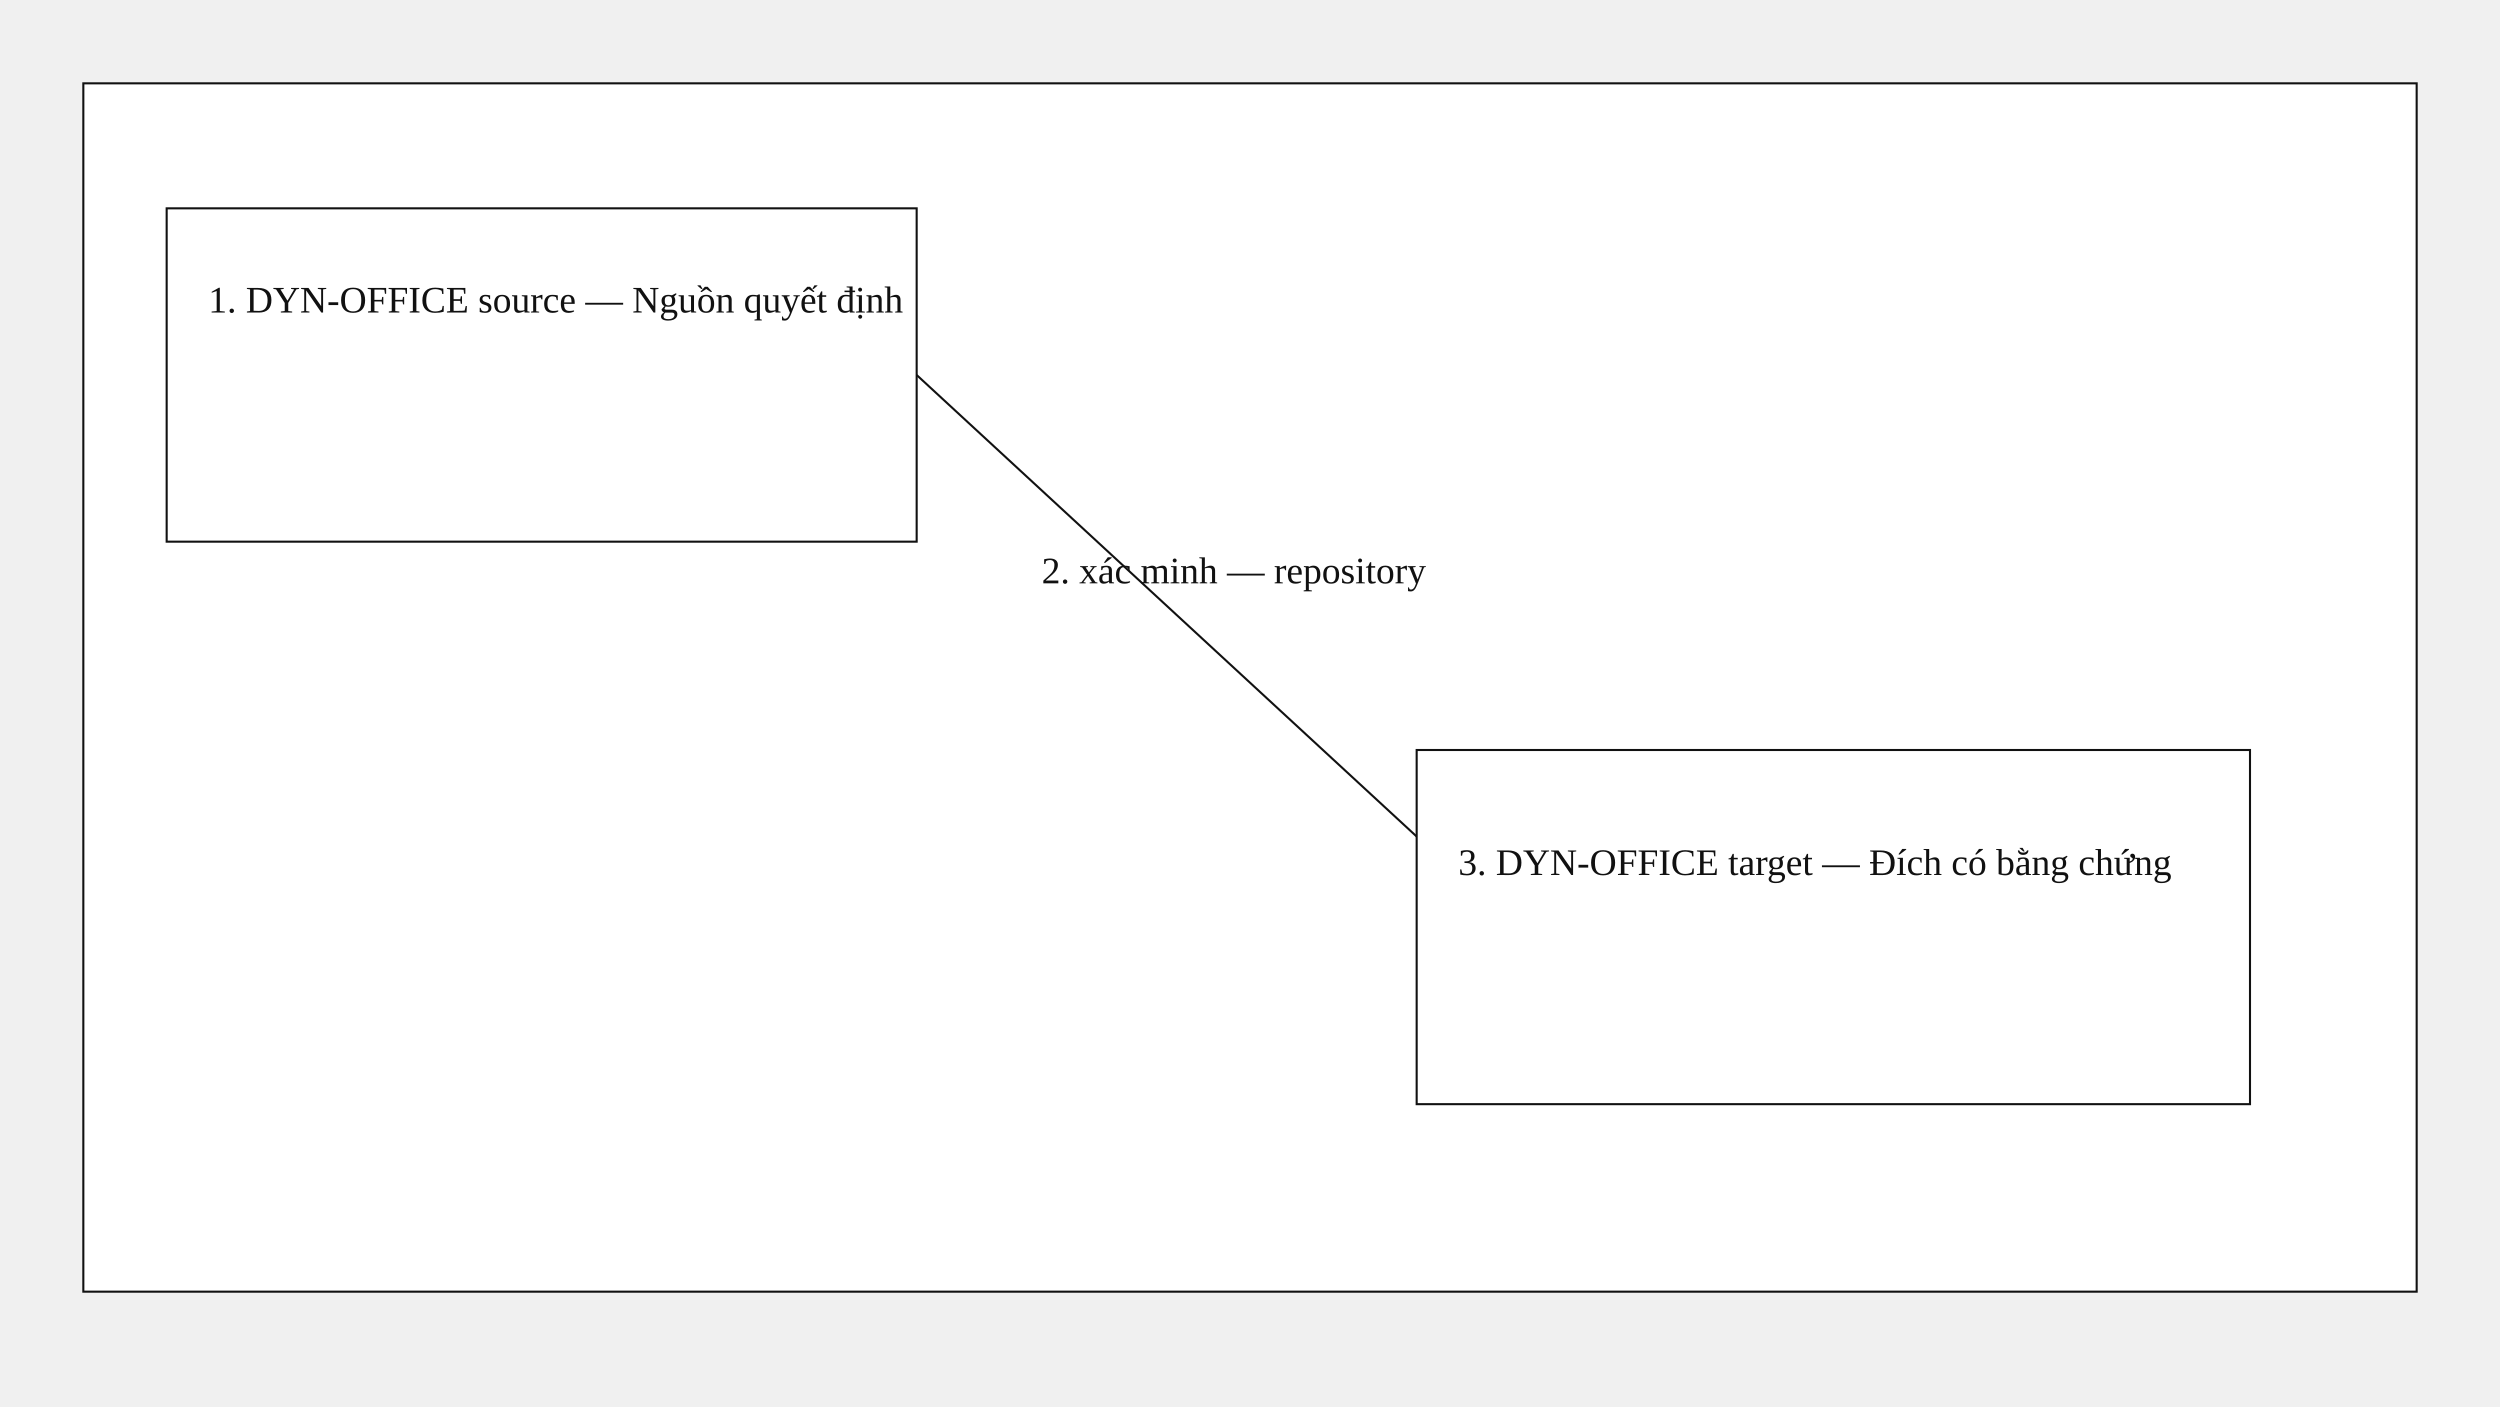
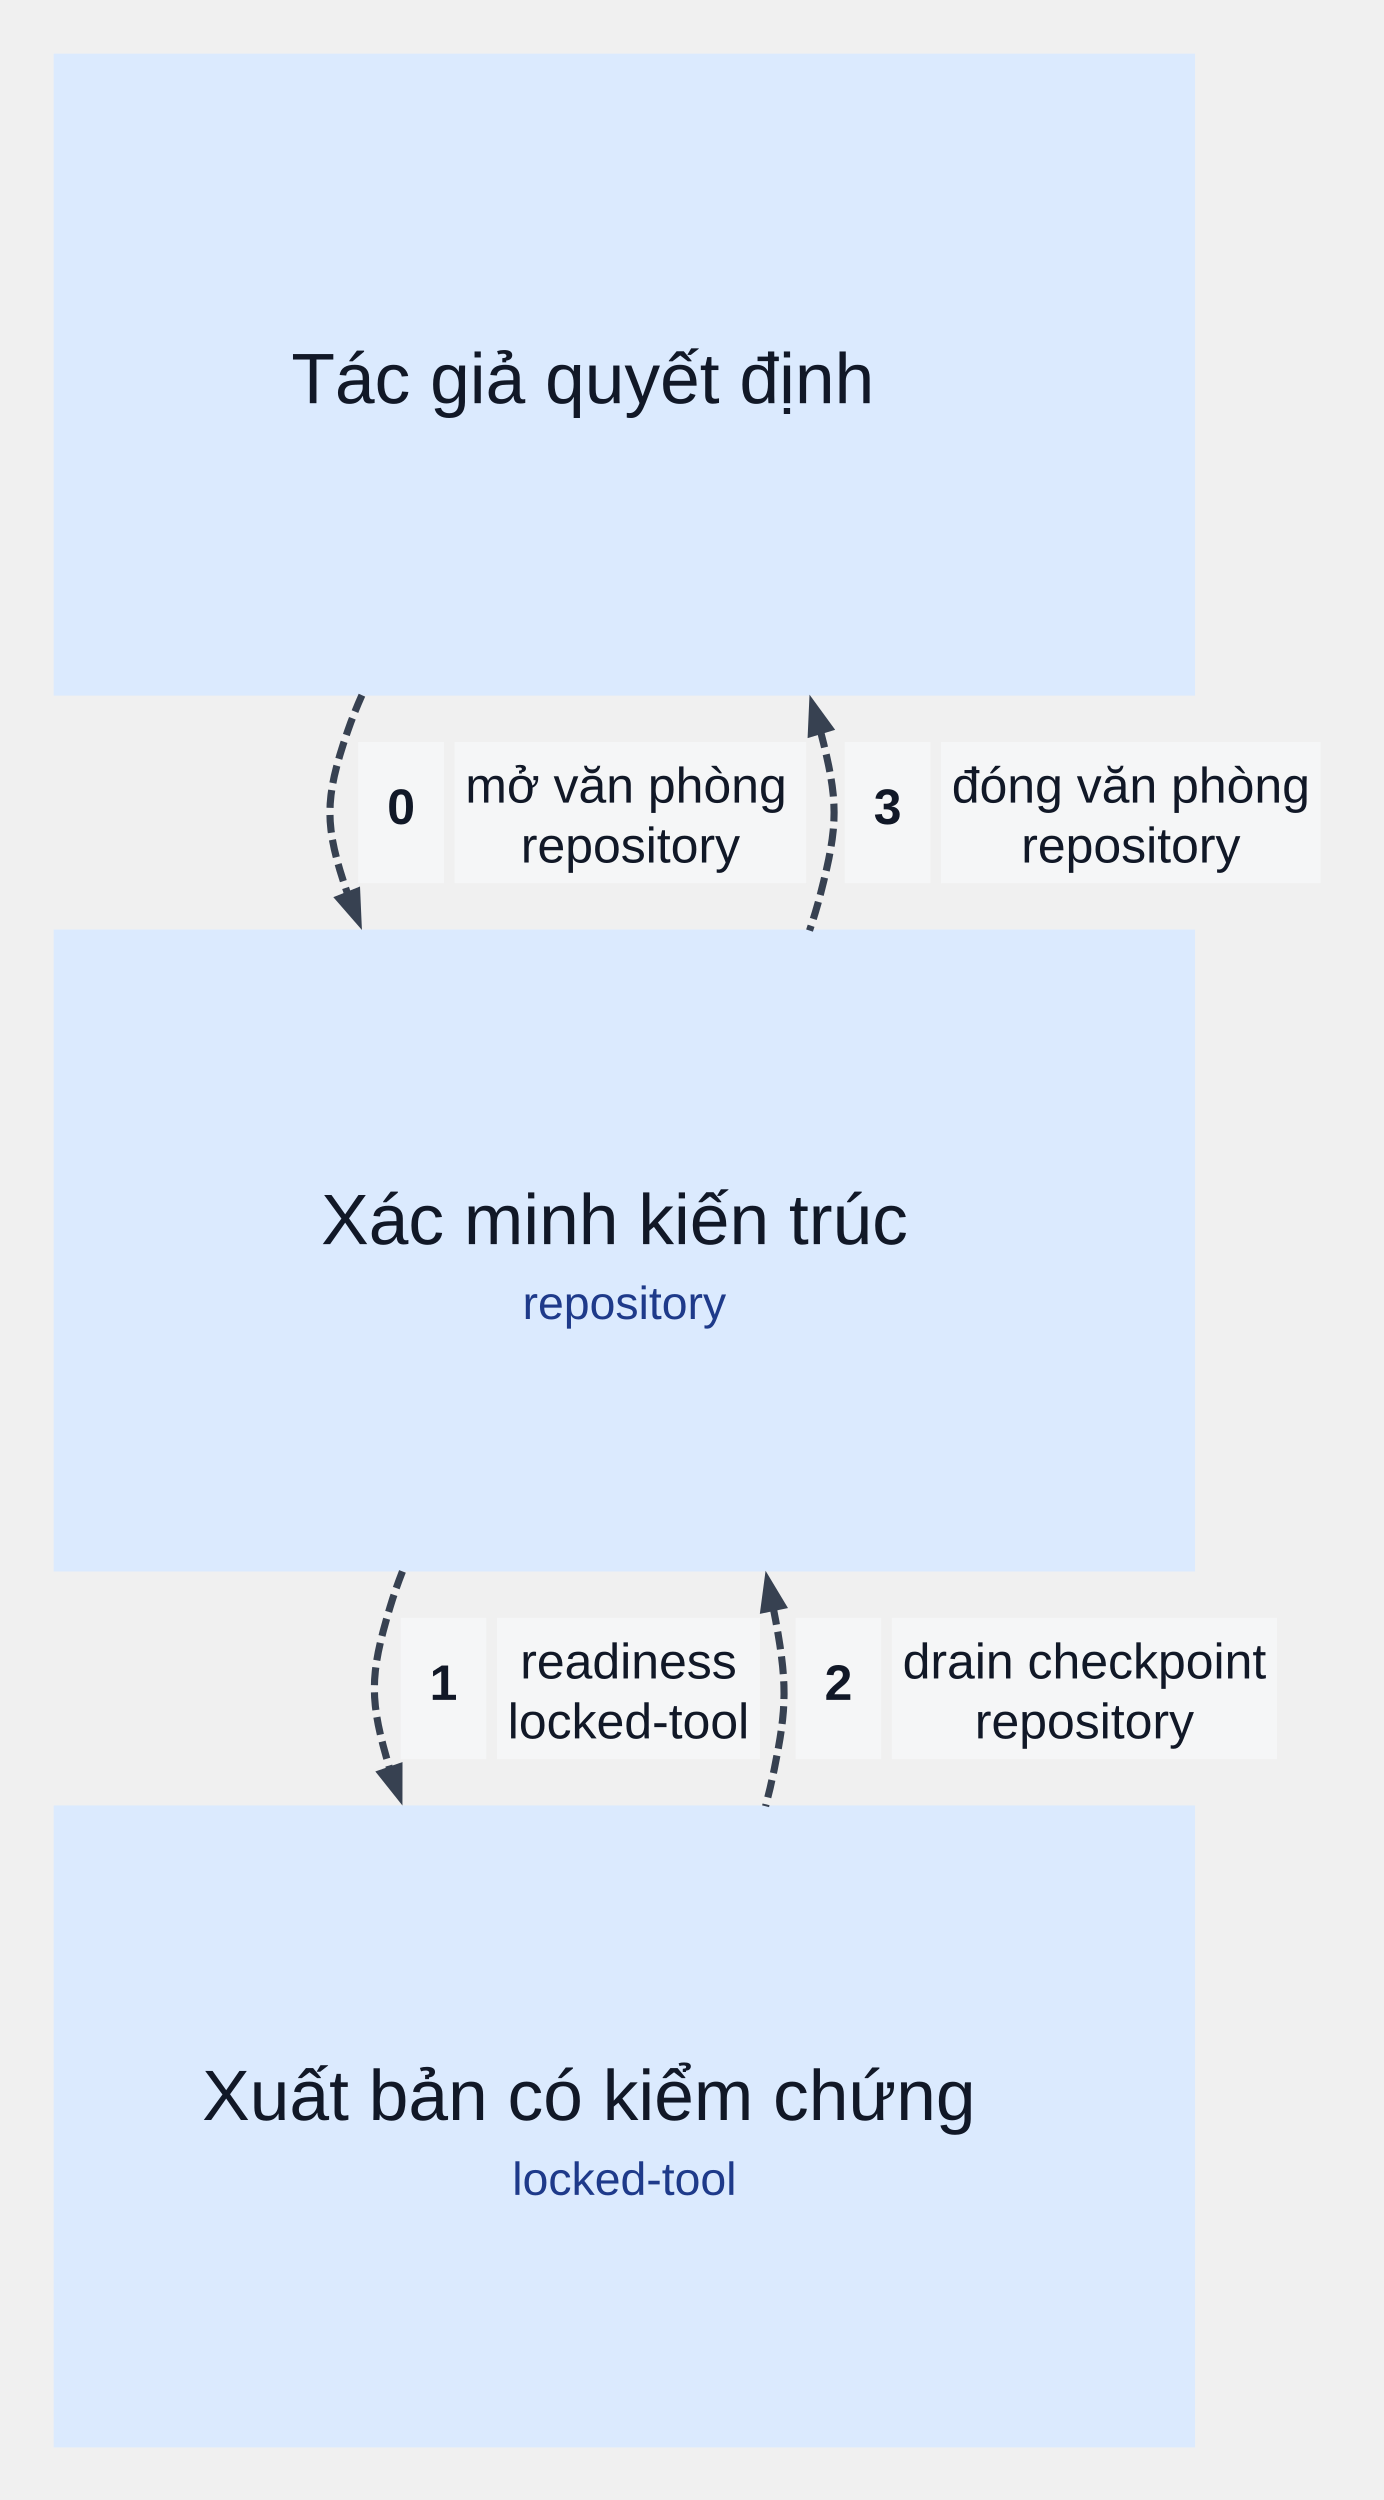
- <svg xmlns="http://www.w3.org/2000/svg" role="img" viewBox="0 0 1200 675" style="background:#ffffff">
-   <g id="boundary-private" aria-label="Biên private-subnet">
-     <rect x="40" y="40" width="1120" height="580" fill="#ffffff" stroke="#111111" />
-   </g>
-   <g id="node-a">
-     <rect x="80" y="100" width="360" height="160" fill="#ffffff" stroke="#111111" />
-     <text x="100" y="150" fill="#111111" font-size="18">1. DYN-OFFICE source — Nguồn quyết định</text>
-   </g>
-   <g id="relation-1">
-     <path d="M440 180 L700 420" stroke="#111111" />
-     <text x="500" y="280" fill="#111111" font-size="18">2. xác minh — repository</text>
-   </g>
-   <g id="node-b">
-     <rect x="680" y="360" width="400" height="170" fill="#ffffff" stroke="#111111" />
-     <text x="700" y="420" fill="#111111" font-size="18">3. DYN-OFFICE target — Đích có bằng chứng</text>
+ <svg xmlns="http://www.w3.org/2000/svg" width="388pt" height="701pt" viewBox="0.00 0.00 388.00 701.00" role="img" aria-labelledby="DYN-OFFICE-title DYN-OFFICE-desc" preserveAspectRatio="xMidYMid meet" style="background:#ffffff;max-width:100%;height:auto">
+   <g id="graph0" class="graph" transform="scale(1 1) rotate(0) translate(15.05 686.25)">
+     <g id="node1" class="node">
+       <polygon fill="#dbeafe" stroke="#1d4ed8" stroke-width="0" points="320.04,-671.2 0,-671.2 0,-491.2 320.04,-491.2 320.04,-671.2" />
+       <text xml:space="preserve" text-anchor="start" x="66.65" y="-573.2" font-family="Arial" font-size="20.00" fill="#111827">Tác giả quyết định</text>
+     </g>
+     <g id="node2" class="node">
+       <polygon fill="#dbeafe" stroke="#1d4ed8" stroke-width="0" points="320.04,-425.6 0,-425.6 0,-245.6 320.04,-245.6 320.04,-425.6" />
+       <text xml:space="preserve" text-anchor="start" x="75" y="-337.4" font-family="Arial" font-size="20.00" fill="#111827">Xác minh kiến trúc</text>
+       <text xml:space="preserve" text-anchor="start" x="131.48" y="-316.4" font-family="Arial" font-size="13.00" fill="#1e3a8a">repository</text>
+     </g>
+     <g id="node3" class="node">
+       <polygon fill="#dbeafe" stroke="#1d4ed8" stroke-width="0" points="320.04,-180 0,-180 0,0 320.04,0 320.04,-180" />
+       <text xml:space="preserve" text-anchor="start" x="41.64" y="-91.8" font-family="Arial" font-size="20.00" fill="#111827">Xuất bản có kiểm chứng</text>
+       <text xml:space="preserve" text-anchor="start" x="128.59" y="-70.8" font-family="Arial" font-size="13.00" fill="#1e3a8a">locked-tool</text>
+     </g>
+     <g id="edge1" class="edge">
+       <path fill="none" stroke="#374151" stroke-width="2" stroke-dasharray="5,2" d="M86.43,-491.32C84.94,-487.98 83.6,-484.61 82.42,-481.2 75.81,-462.04 75.81,-454.76 82.42,-435.6 82.49,-435.39 82.57,-435.17 82.64,-434.96" />
+       <polygon fill="#374151" stroke="#374151" stroke-width="2" points="84.96,-436.23 85.31,-428.29 80.09,-434.28 84.96,-436.23" />
+       <polygon fill="#f8fafc" fill-opacity="0.627" stroke="none" points="85.42,-438.6 85.42,-478.2 109.42,-478.2 109.42,-438.6 85.42,-438.6" />
+       <text xml:space="preserve" text-anchor="start" x="93.53" y="-455.2" font-family="Arial" font-weight="bold" font-size="14.00" fill="#111827">0</text>
+       <polygon fill="#f8fafc" fill-opacity="0.627" stroke="none" points="112.42,-438.6 112.42,-478.2 211.02,-478.2 211.02,-438.6 112.42,-438.6" />
+       <text xml:space="preserve" text-anchor="start" x="115.42" y="-461.2" font-family="Arial" font-size="14.00" fill="#111827">mở văn phòng</text>
+       <text xml:space="preserve" text-anchor="start" x="130.99" y="-444.4" font-family="Arial" font-size="14.00" fill="#111827">repository</text>
+     </g>
+     <g id="edge4" class="edge">
+       <path fill="none" stroke="#374151" stroke-width="2" stroke-dasharray="5,2" d="M214.94,-481.52C214.96,-481.41 214.99,-481.31 215.02,-481.2 220.1,-461.58 220.1,-455.22 215.02,-435.6 214.13,-432.17 213.1,-428.74 211.94,-425.32" />
+       <polygon fill="#374151" stroke="#374151" stroke-width="2" points="212.46,-480.65 212.81,-488.58 217.49,-482.16 212.46,-480.65" />
+       <polygon fill="#f8fafc" fill-opacity="0.627" stroke="none" points="221.83,-438.6 221.83,-478.2 245.83,-478.2 245.83,-438.6 221.83,-438.6" />
+       <text xml:space="preserve" text-anchor="start" x="229.94" y="-455.2" font-family="Arial" font-weight="bold" font-size="14.00" fill="#111827">3</text>
+       <polygon fill="#f8fafc" fill-opacity="0.627" stroke="none" points="248.83,-438.6 248.83,-478.2 355.23,-478.2 355.23,-438.6 248.83,-438.6" />
+       <text xml:space="preserve" text-anchor="start" x="251.83" y="-461.2" font-family="Arial" font-size="14.00" fill="#111827">đóng văn phòng</text>
+       <text xml:space="preserve" text-anchor="start" x="271.3" y="-444.4" font-family="Arial" font-size="14.00" fill="#111827">repository</text>
+     </g>
+     <g id="edge2" class="edge">
+       <path fill="none" stroke="#374151" stroke-width="2" stroke-dasharray="5,2" d="M97.8,-245.63C96.5,-242.31 95.33,-238.96 94.32,-235.6 88.46,-216.2 88.46,-209.4 94.32,-190 94.35,-189.9 94.38,-189.79 94.41,-189.69" />
+       <polygon fill="#374151" stroke="#374151" stroke-width="2" points="96.81,-190.77 96.8,-182.83 91.85,-189.05 96.81,-190.77" />
+       <polygon fill="#f8fafc" fill-opacity="0.627" stroke="none" points="97.32,-193 97.32,-232.6 121.32,-232.6 121.32,-193 97.32,-193" />
+       <text xml:space="preserve" text-anchor="start" x="105.42" y="-209.6" font-family="Arial" font-weight="bold" font-size="14.00" fill="#111827">1</text>
+       <polygon fill="#f8fafc" fill-opacity="0.627" stroke="none" points="124.32,-193 124.32,-232.6 198.02,-232.6 198.02,-193 124.32,-193" />
+       <text xml:space="preserve" text-anchor="start" x="130.82" y="-215.6" font-family="Arial" font-size="14.00" fill="#111827">readiness</text>
+       <text xml:space="preserve" text-anchor="start" x="127.32" y="-198.8" font-family="Arial" font-size="14.00" fill="#111827">locked-tool</text>
+     </g>
+     <g id="edge3" class="edge">
+       <path fill="none" stroke="#374151" stroke-width="2" stroke-dasharray="5,2" d="M201.73,-235.6C206,-214.05 205.55,-207.38 202.02,-190 201.33,-186.62 200.52,-183.2 199.62,-179.78" />
+       <polygon fill="#374151" stroke="#374151" stroke-width="2" points="199.18,-234.98 200.23,-242.85 204.32,-236.04 199.18,-234.98" />
+       <polygon fill="#f8fafc" fill-opacity="0.627" stroke="none" points="208.05,-193 208.05,-232.6 232.05,-232.6 232.05,-193 208.05,-193" />
+       <text xml:space="preserve" text-anchor="start" x="216.16" y="-209.6" font-family="Arial" font-weight="bold" font-size="14.00" fill="#111827">2</text>
+       <polygon fill="#f8fafc" fill-opacity="0.627" stroke="none" points="235.05,-193 235.05,-232.6 343,-232.6 343,-193 235.05,-193" />
+       <text xml:space="preserve" text-anchor="start" x="238.05" y="-215.6" font-family="Arial" font-size="14.00" fill="#111827">drain checkpoint</text>
+       <text xml:space="preserve" text-anchor="start" x="258.29" y="-198.8" font-family="Arial" font-size="14.00" fill="#111827">repository</text>
+     </g>
  </g>
</svg>
